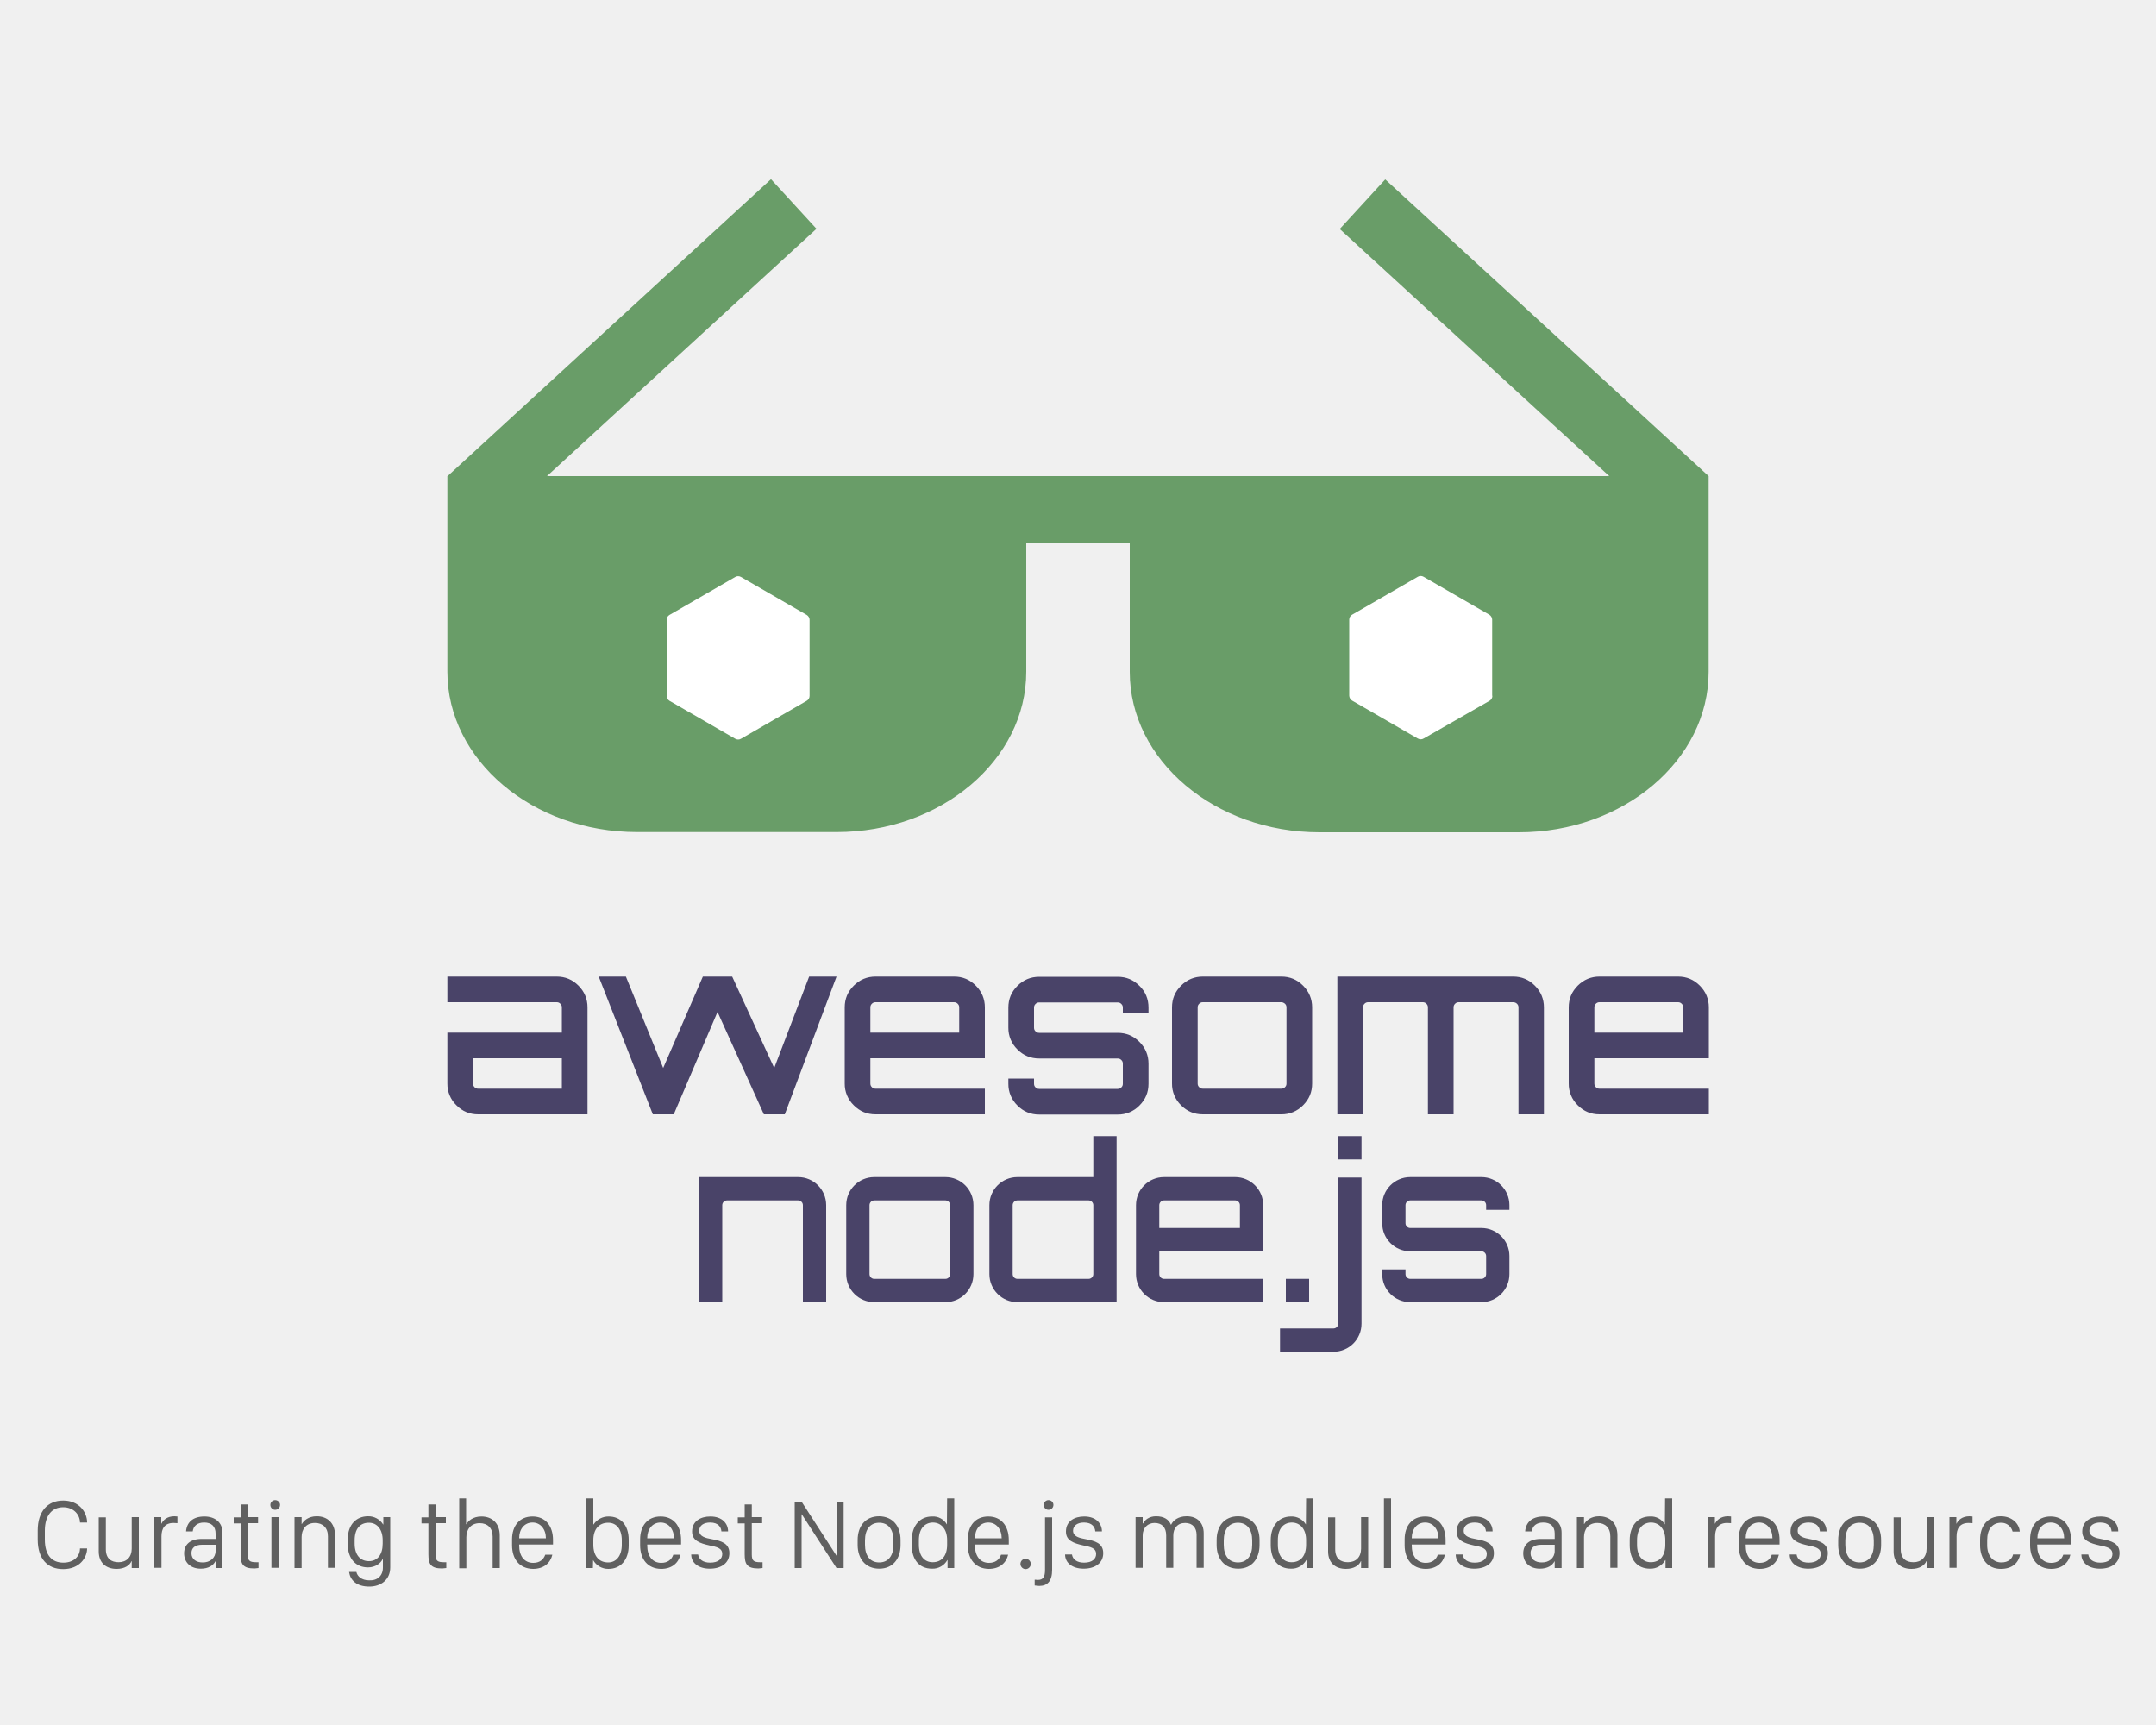
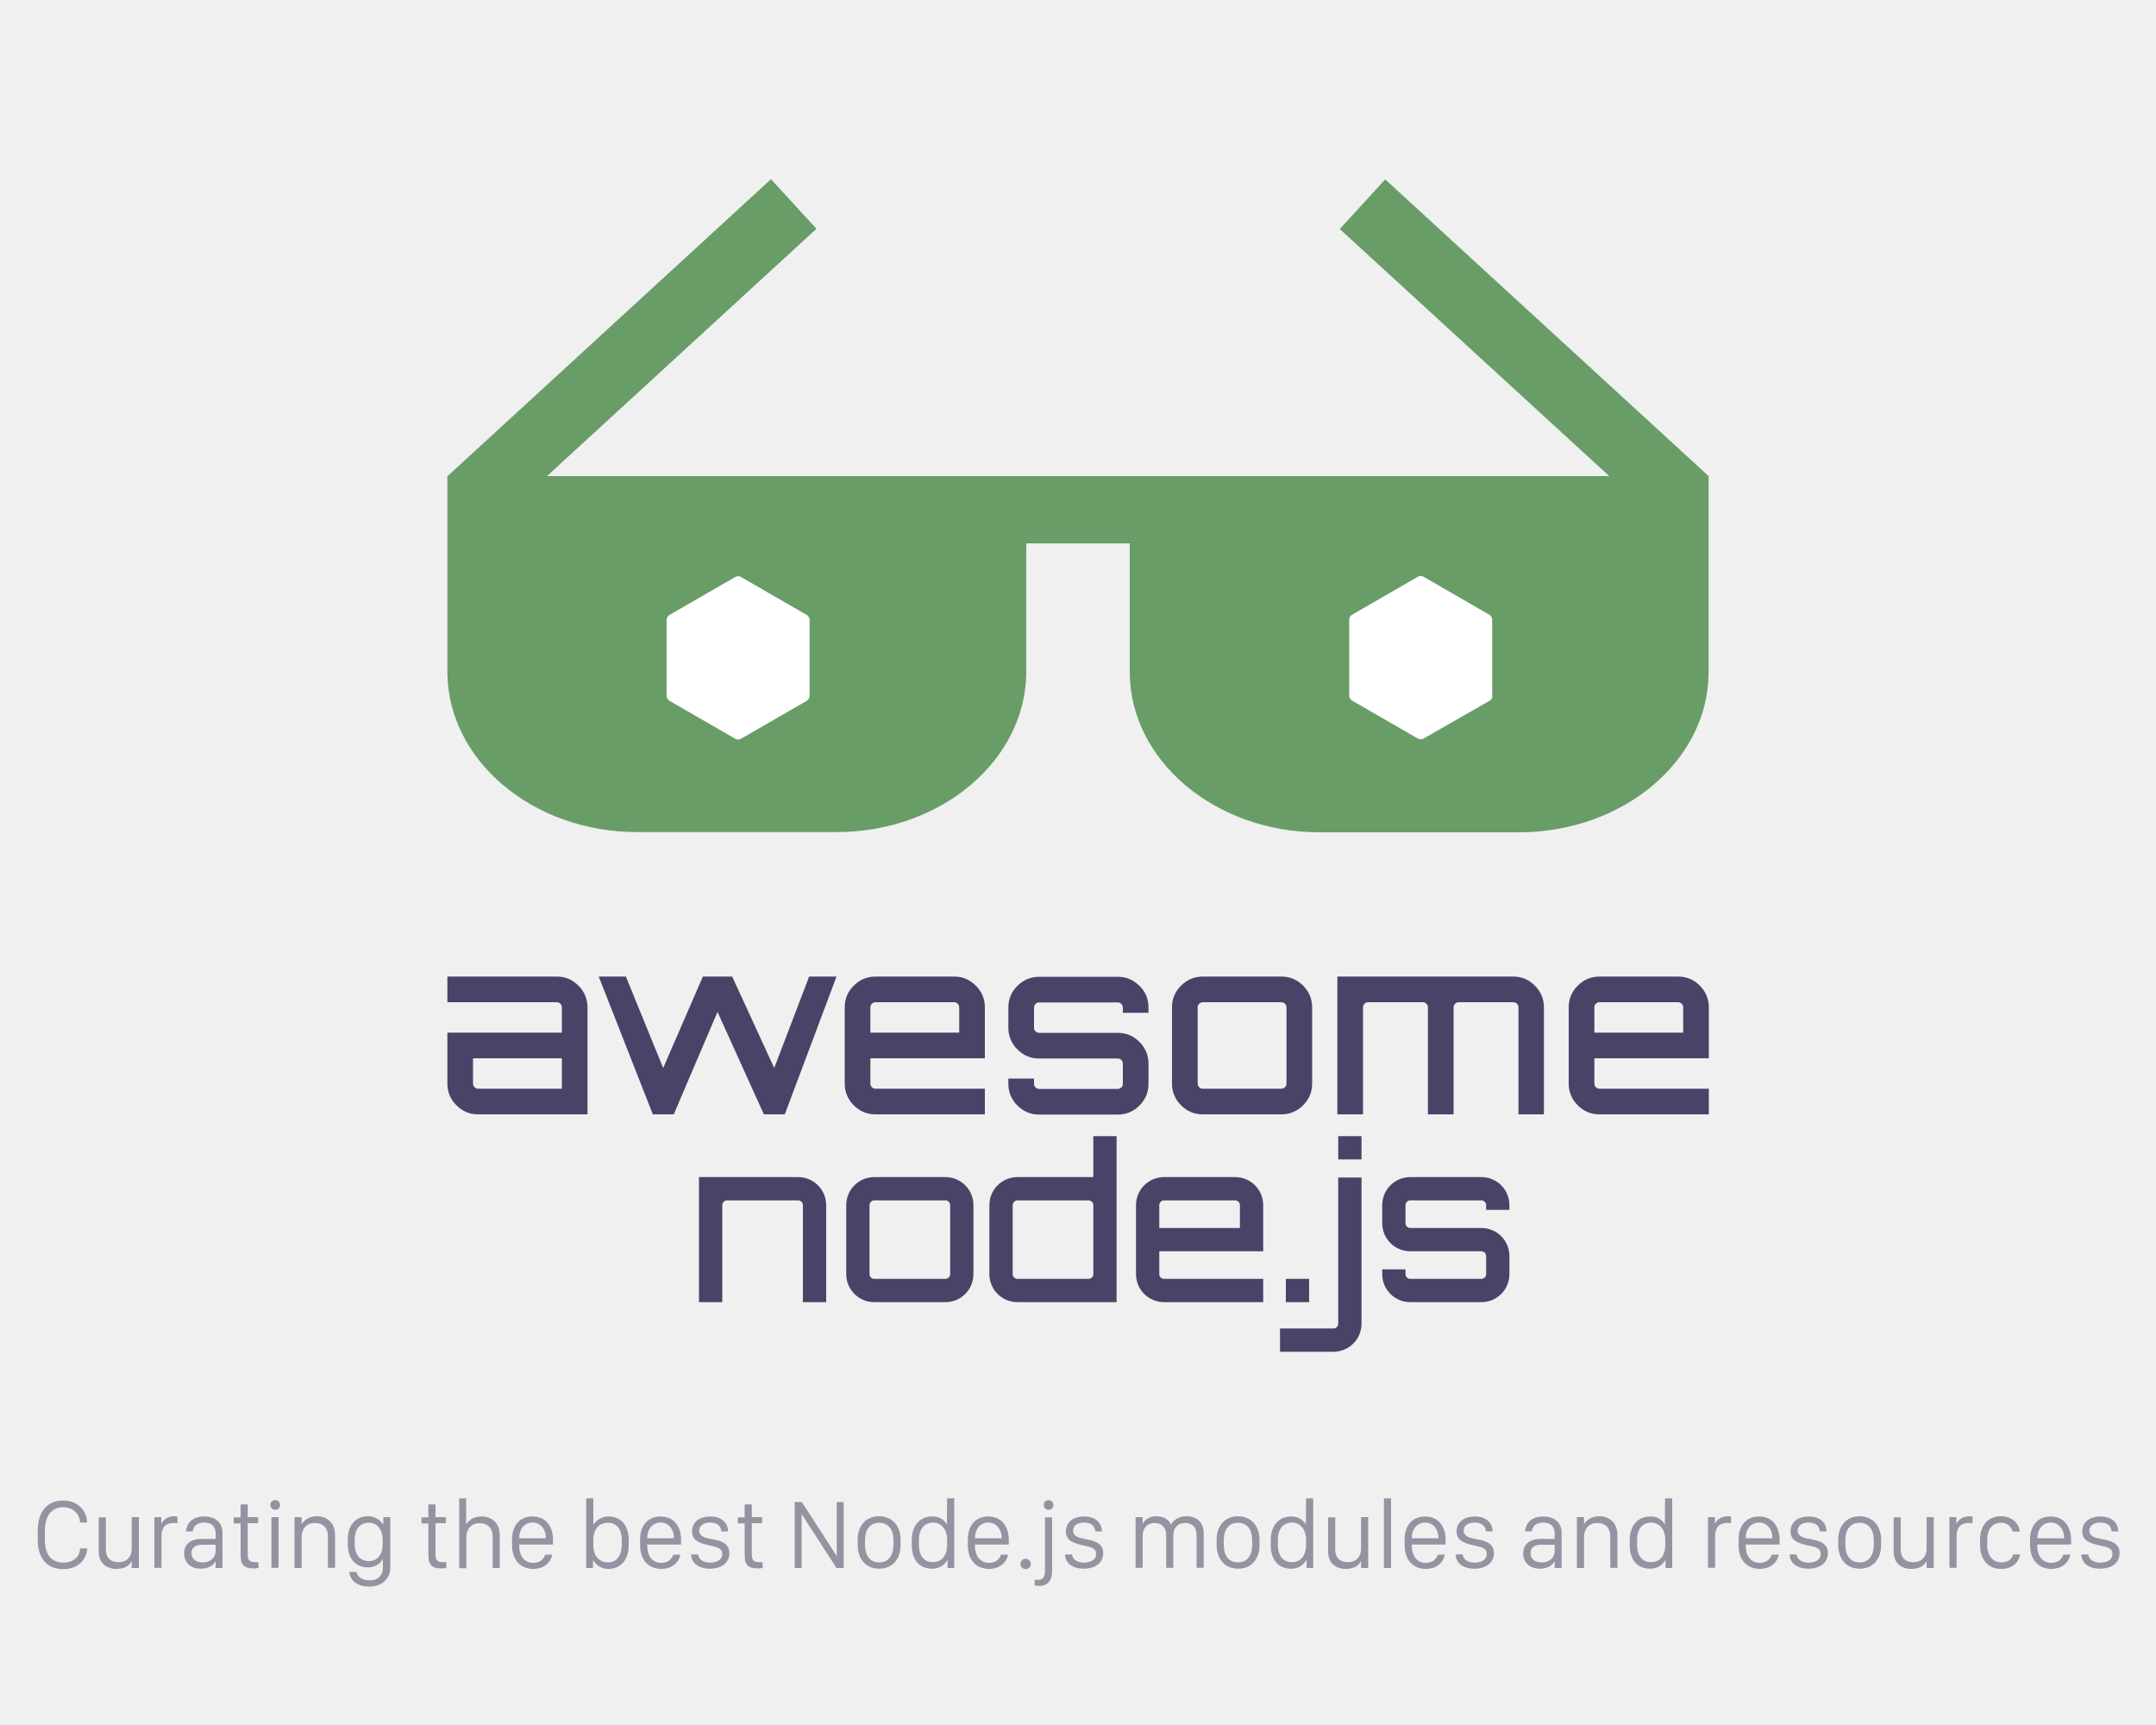
<svg xmlns="http://www.w3.org/2000/svg" viewBox="-178.3 -166.8 1000 800">
  <path fill="#494368" d="M79.9 286.1c4 0 7.3 1.4 10.1 4.2 2.8 2.8 4.2 6.2 4.2 10.1V350H43.5c-4 0-7.3-1.4-10.1-4.2a13.8 13.8 0 0 1-4.2-10.1v-23.6h53.1v-11.7c0-.7-.2-1.2-.7-1.7-.5-.5-1-.7-1.7-.7H29.2v-11.9h50.7zm2.4 52V324H41.1v11.7c0 .7.2 1.2.7 1.7.5.5 1 .7 1.7.7h38.8zm114.7-52h12.7l-24 63.9H176l-21.5-47.5-20.3 47.5-.2-.1.1.1h-9.6l-25.1-63.9H112l17.3 42.4 18.4-42.4h13.6l19.5 42.4 16.2-42.4zm67.2 0c4 0 7.3 1.4 10.1 4.2 2.8 2.8 4.2 6.2 4.2 10.1V324h-53.1v11.7c0 .7.2 1.2.7 1.7.5.5 1 .7 1.7.7h50.7V350h-50.7c-4 0-7.3-1.4-10.1-4.2a13.8 13.8 0 0 1-4.2-10.1v-35.3c0-4 1.4-7.3 4.2-10.1 2.8-2.8 6.2-4.2 10.1-4.2h36.4zm-38.8 26h41.2v-11.7c0-.7-.2-1.2-.7-1.7-.5-.5-1-.7-1.7-.7h-36.4c-.7 0-1.2.2-1.7.7-.5.5-.7 1-.7 1.7v11.7zm129-11.6v2.4h-11.9v-2.4c0-.7-.2-1.2-.7-1.7-.5-.5-1-.7-1.7-.7h-36.4c-.7 0-1.2.2-1.7.7-.5.5-.7 1-.7 1.7v9.3c0 .7.2 1.2.7 1.7.5.5 1 .7 1.7.7h36.4c4 0 7.3 1.4 10.1 4.2 2.8 2.8 4.2 6.2 4.2 10.1v9.3c0 4-1.4 7.3-4.2 10.1a13.8 13.8 0 0 1-10.1 4.2h-36.4c-4 0-7.3-1.4-10.1-4.2a13.8 13.8 0 0 1-4.2-10.1v-2.4h11.9v2.4c0 .7.2 1.2.7 1.7.5.5 1 .7 1.7.7h36.4c.7 0 1.2-.2 1.7-.7.5-.5.7-1 .7-1.7v-9.3c0-.7-.2-1.2-.7-1.7-.5-.5-1-.7-1.7-.7h-36.4c-4 0-7.3-1.4-10.1-4.2a13.8 13.8 0 0 1-4.2-10.1v-9.3c0-4 1.4-7.3 4.2-10.1 2.8-2.8 6.2-4.2 10.1-4.2h36.4c4 0 7.3 1.4 10.1 4.2 2.8 2.7 4.2 6.1 4.2 10.1zm25.2-14.4H416c4 0 7.3 1.4 10.1 4.2 2.8 2.8 4.2 6.2 4.2 10.1v35.3c0 4-1.4 7.3-4.2 10.1A13.8 13.8 0 0 1 416 350h-36.4c-4 0-7.3-1.4-10.1-4.2a13.8 13.8 0 0 1-4.2-10.1v-35.3c0-4 1.4-7.3 4.2-10.1 2.8-2.8 6.2-4.2 10.1-4.2zM416 298h-36.4c-.7 0-1.2.2-1.7.7-.5.5-.7 1-.7 1.7v35.3c0 .7.2 1.2.7 1.7.5.5 1 .7 1.7.7H416c.7 0 1.2-.2 1.7-.7.5-.5.7-1 .7-1.7v-35.3c0-.7-.2-1.2-.7-1.7-.5-.4-1-.7-1.7-.7zm107.5-11.9c4 0 7.3 1.4 10.1 4.2 2.8 2.8 4.2 6.2 4.2 10.1V350H526v-49.6c0-.7-.2-1.2-.7-1.7-.5-.5-1.1-.7-1.8-.7h-25.2c-.7 0-1.2.2-1.7.7-.5.5-.7 1-.7 1.7V350H484v-49.6c0-.7-.2-1.2-.7-1.7-.5-.5-1-.7-1.7-.7h-25.3c-.7 0-1.2.2-1.7.7-.5.5-.7 1-.7 1.7V350H442v-63.9h81.5zm76.5 0c4 0 7.3 1.4 10.1 4.2 2.8 2.8 4.2 6.2 4.2 10.1V324h-53.1v11.7c0 .7.2 1.2.7 1.7.5.5 1 .7 1.7.7h50.7V350h-50.7c-4 0-7.3-1.4-10.1-4.2a13.8 13.8 0 0 1-4.2-10.1v-35.3c0-4 1.4-7.3 4.2-10.1 2.8-2.8 6.2-4.2 10.1-4.2H600zm-38.8 26h41.2v-11.7c0-.7-.2-1.2-.7-1.7-.5-.5-1-.7-1.7-.7h-36.4c-.7 0-1.2.2-1.7.7-.5.5-.7 1-.7 1.7v11.7z" />
  <path fill="#699D68" d="M614.2 54l-150-137.6-21.1 23L568.1 54H75.4l125-114.7-21.1-23L29.3 54h-.1v90.7c0 41 39.5 74.4 88 74.4h92.5c48.5 0 88-33.4 88-74.4V85.2h48v59.6c0 41 39.5 74.4 88 74.4h92.5c48.5 0 88-33.4 88-74.4V54z" />
  <g fill="#494368">
    <path d="M204.9 392.1v45h-10.8v-45c0-1.2-1-2.2-2.2-2.2h-33c-1.2 0-2.2 1-2.2 2.2v45h-10.8v-58h46a13 13 0 0 1 13 13zm55.3-13a13 13 0 0 1 13 13v32a13 13 0 0 1-13 13h-33a13 13 0 0 1-13-13v-32a13 13 0 0 1 13-13h33zm-33 10.8c-1.2 0-2.2 1-2.2 2.2v32c0 1.2 1 2.2 2.2 2.2h33c1.2 0 2.2-1 2.2-2.2v-32c0-1.2-1-2.2-2.2-2.2h-33zm112.4-29.8v77h-46a13 13 0 0 1-13-13v-32a13 13 0 0 1 13-13h35.2v-19h10.8zm-13 66.2c1.2 0 2.2-1 2.2-2.2v-32c0-1.2-1-2.2-2.2-2.2h-33c-1.2 0-2.2 1-2.2 2.2v32c0 1.2 1 2.2 2.2 2.2h33zm81-34.2v21.4h-48.2v10.6c0 1.2 1 2.2 2.2 2.2h46v10.8h-46a13 13 0 0 1-13-13v-32a13 13 0 0 1 13-13h33a13 13 0 0 1 13 13zm-10.8 10.6v-10.6c0-1.2-1-2.2-2.2-2.2h-33c-1.2 0-2.2 1-2.2 2.2v10.6h37.4zm32.1 34.4h-10.8v-10.8h10.8v10.8z" />
    <path d="M453.2 415.1v32a13 13 0 0 1-13 13h-24.8v-10.8h24.8c1.2 0 2.2-1 2.2-2.2v-67.8h10.8v35.8zm0-55v10.8h-10.8v-10.8h10.8zm68.6 34.2H511v-2.2c0-1.2-1-2.2-2.2-2.2h-33c-1.2 0-2.2 1-2.2 2.2v8.4c0 1.2 1 2.2 2.2 2.2h33a13 13 0 0 1 13 13v8.4a13 13 0 0 1-13 13h-33a13 13 0 0 1-13-13v-2.2h10.8v2.2c0 1.2 1 2.2 2.2 2.2h33c1.2 0 2.2-1 2.2-2.2v-8.4c0-1.2-1-2.2-2.2-2.2h-33a13 13 0 0 1-13-13v-8.4a13 13 0 0 1 13-13h33a13 13 0 0 1 13 13v2.2z" />
  </g>
  <path fill="#FFF" fill-rule="evenodd" d="M197.2 155.9c0 1-.5 1.8-1.3 2.3l-30.5 17.6c-.8.5-1.8.5-2.7 0l-30.5-17.6a2.8 2.8 0 0 1-1.3-2.3v-35.2c0-1 .5-1.8 1.3-2.3l30.5-17.6c.8-.5 1.9-.5 2.7 0l30.5 17.6c.8.5 1.3 1.4 1.3 2.3v35.2zm316.7 0c0 1-.5 1.8-1.3 2.3L482 175.7c-.8.5-1.8.5-2.7 0l-30.5-17.6a2.8 2.8 0 0 1-1.3-2.3v-35.2c0-1 .5-1.8 1.3-2.3l30.5-17.6c.8-.5 1.9-.5 2.7 0l30.5 17.6c.8.5 1.3 1.4 1.3 2.3v35.3z" clip-rule="evenodd" />
  <path fill="none" d="M-178.3 528.1h1000v52.5h-1000z" clip-rule="evenodd" />
-   <path d="M-157.5 547.2c0 7.3 3.3 10.7 8.6 10.7 5 0 7.7-3.1 7.7-6.6h3.3c0 4.2-3.4 9.6-11.1 9.6-7.3 0-11.8-4.8-11.8-13.7V543c0-8.9 4.6-13.9 11.8-13.9 7.4 0 11.1 5.4 11.1 10.2h-3.3c0-3.4-2.7-7.1-7.8-7.1s-8.5 3.7-8.5 10.9v4.1zm43.6 13.2h-3.3v-3.2h-.1c-.8 1.9-3.1 3.6-6.9 3.6-4.9 0-8.3-2.8-8.3-8.1v-15.8h3.3v14.8c0 4.4 2.6 6 5.9 6 3.7 0 6.1-2.4 6.1-6.3v-14.6h3.3v23.6zm7.1-23.6h3.3v3h.1c.7-1.5 2.5-3.4 6-3.4l1.4.1v3.1l-1.8-.1c-4.2 0-5.6 2.7-5.6 6.2v14.6h-3.3v-23.5zm21.6 23.9c-4.6 0-7.7-2.8-7.7-7.1 0-4.1 2.8-6.7 8.2-6.7h6.4v-2.5c0-3.3-1.9-5.1-5.3-5.1-3.2 0-5 1.6-5.3 4.1H-92c.3-4.1 3.1-6.9 8.5-6.9 4.9 0 8.4 2.7 8.4 7.5v16.4h-3.2v-3.1h-.1c-1 1.9-3.2 3.4-6.8 3.4zm6.9-8.2v-2.9h-6.3c-3.4 0-4.9 1.6-4.9 3.9 0 2.9 2.4 4.3 5.1 4.3 3.5.1 6.1-2.1 6.1-5.3zm11.6-21.6h3.3v5.9h4.8v2.8h-4.8v14.5c0 2.9.9 3.6 3.9 3.6h1.1v2.7l-1.9.2c-5.4 0-6.4-2.1-6.4-6.6v-14.3h-3.2v-2.8h3.2v-6zm16-2c1.3 0 2.3 1 2.3 2.2 0 1.3-1 2.3-2.3 2.3-1.2 0-2.2-1-2.2-2.3 0-1.2 1-2.2 2.2-2.2zm-1.7 7.9h3.3v23.5h-3.3v-23.5zm10.7 0h3.3v3.2h.1c.9-1.6 3.1-3.6 6.9-3.6 4.9 0 8.5 3.1 8.5 8.8v15.1h-3.3v-14.6c0-4-2.4-6.2-6-6.2-4.3 0-6.2 3.1-6.2 6.5v14.4h-3.3v-23.6zm41 23.4v-4h-.1c-.9 2-3.4 3.9-6.8 3.9-5.5 0-9.4-3.8-9.4-10.8v-2.2c0-6.9 4-10.7 9.4-10.7a8 8 0 0 1 7 3.8h.1v-3.4h3.2v23.3c0 5.8-4.4 8.9-9.7 8.9-5.9 0-8.8-2.9-9.4-6.8h3.4c.4 2 2.4 3.9 5.9 3.9 3.8.2 6.4-2.1 6.4-5.9zm-13.1-12.7v1.6c0 5.1 2.5 8.1 6.6 8.1s6.4-3.2 6.4-8.1v-1.6c0-4.9-2.5-8.1-6.4-8.1-4.1 0-6.6 2.8-6.6 8.1zm34.2-16.6h3.3v5.9h4.8v2.8h-4.8v14.5c0 2.9.9 3.6 3.9 3.6h1.1v2.7l-1.9.2c-5.4 0-6.4-2.1-6.4-6.6v-14.3h-3.2v-2.8h3.2v-6zm14.2-2.8h3.3v12h.1c.9-1.6 3.1-3.6 7-3.6 4.9 0 8.5 3.1 8.5 8.8v15.1h-3.3v-14.6c0-4-2.4-6.2-6-6.2-4.3 0-6.2 3.1-6.2 6.5v14.4h-3.3v-32.4zm24.6 21.7v-2.7c0-6.2 3.4-10.6 9.5-10.6 6 0 9.5 4.4 9.5 10.9v2.1H62.5v.5c0 4.8 2.4 8 6.5 8 3 0 4.8-1.5 5.6-3.8h3.3c-.9 3.8-3.9 6.6-9 6.6-6.1-.1-9.7-4.4-9.7-11zm15.7-3.2c0-4.2-2.5-7.3-6.2-7.3-3.8 0-6.2 3.1-6.2 7.2v.1h12.4zm21.9 10.1l-.1 3.7h-3.1v-32.3h3.3v12.1h.1a8.3 8.3 0 0 1 7-3.7c5.5 0 9.3 3.9 9.3 10.8v2.6c0 6.8-3.8 10.9-9.4 10.9a8 8 0 0 1-7.1-4.1zm13.3-7.1v-2.1c0-5.3-2.6-8.1-6.3-8.1-4.3 0-6.9 3-6.9 8.1v2.1c0 5.2 2.6 8.2 6.9 8.2 3.6 0 6.3-2.9 6.3-8.2zm8.5.2v-2.7c0-6.2 3.4-10.6 9.5-10.6 6 0 9.5 4.4 9.5 10.9v2.1h-15.7v.5c0 4.8 2.4 8 6.5 8 3 0 4.8-1.5 5.6-3.8h3.3c-.9 3.8-3.9 6.6-9 6.6-6.1-.1-9.7-4.4-9.7-11zm15.7-3.2c0-4.2-2.5-7.3-6.2-7.3-3.8 0-6.2 3.1-6.2 7.2v.1h12.4zm16.9-10.1c5.5 0 8.2 3.3 8.2 6.9h-3.1c-.1-1.8-1.3-4.1-5.2-4.1-2.9 0-5.1 1.3-5.1 3.8 0 2.7 3 3.4 5.8 3.9 4.4.8 8.2 1.9 8.2 6.5s-3.8 7.2-9.1 7.2c-5.1 0-8.6-2.6-8.6-6.6h3.2c.3 2.2 2.2 3.8 5.6 3.8 3.8 0 5.6-1.8 5.6-4 0-2.8-2.6-3.3-6-4-4.4-1-8-2.2-8-6.4 0-4.9 4-7 8.5-7zm15.9-5.6h3.3v5.9h4.8v2.8h-4.8v14.5c0 2.9.9 3.6 3.9 3.6h1.1v2.7l-1.9.2c-5.4 0-6.4-2.1-6.4-6.6v-14.3h-3.2v-2.8h3.2v-6zm23.2 29.5v-30.6h3.3l16.1 24.9h.1v-24.9h3.2v30.6h-3.3l-16.1-24.9h-.1v24.9h-3.2zm49.1-13v2.3c0 6.3-3.5 11-9.9 11s-10-4.7-10-11v-2.3c0-6.3 3.5-11 10-11 6.4.1 9.9 4.7 9.9 11zm-16.5.2v2c0 5.1 2.4 8.2 6.6 8.2 4.2 0 6.6-3.1 6.6-8.2v-2c0-5.1-2.4-8.2-6.6-8.2-4.2 0-6.6 3.1-6.6 8.2zm38-7.4l.1-12.1h3.3v32.3h-3.1v-3.7h-.1a7.8 7.8 0 0 1-7.1 4c-6.1 0-9.4-4.4-9.4-10.9v-2.4c0-6.4 3.6-10.9 9.4-10.9a7.4 7.4 0 0 1 6.9 3.7zm-13 7.3v2.1c0 5.4 2.7 8.1 6.4 8.1 4.2 0 6.7-3 6.7-8.1v-2.2c0-4.9-2.6-8.1-6.7-8.1-3.6.1-6.4 2.7-6.4 8.2zm22.7 2.3v-2.7c0-6.2 3.4-10.6 9.5-10.6 6 0 9.5 4.4 9.5 10.9v2.1h-15.7v.5c0 4.8 2.4 8 6.5 8 3 0 4.8-1.5 5.6-3.8h3.3c-.9 3.8-3.9 6.6-9 6.6-6.1-.1-9.7-4.4-9.7-11zm15.7-3.2c0-4.2-2.5-7.3-6.2-7.3-3.8 0-6.2 3.1-6.2 7.2v.1h12.4zm11.1 9.5c1.3 0 2.4 1.1 2.4 2.4 0 1.3-1.1 2.4-2.4 2.4s-2.4-1.1-2.4-2.4c0-1.4 1.1-2.4 2.4-2.4zm12.3 5.1c0 5.3-2.2 7.5-6 7.5l-2.1-.2v-2.7l1.5.1c2.5 0 3.3-1.5 3.3-4.7v-24.3h3.3v24.3zm-1.7-32.3c1.3 0 2.3 1 2.3 2.2 0 1.3-1 2.3-2.3 2.3-1.2 0-2.2-1-2.2-2.3 0-1.2 1-2.2 2.2-2.2zm16.6 7.6c5.5 0 8.2 3.3 8.2 6.9h-3.1c-.1-1.8-1.3-4.1-5.2-4.1-2.9 0-5.1 1.3-5.1 3.8 0 2.7 3 3.4 5.8 3.9 4.4.8 8.2 1.9 8.2 6.5s-3.8 7.2-9.1 7.2c-5.1 0-8.6-2.6-8.6-6.6h3.2c.3 2.2 2.2 3.8 5.6 3.8 3.8 0 5.6-1.8 5.6-4 0-2.8-2.6-3.3-6-4-4.4-1-8-2.2-8-6.4 0-4.9 4-7 8.5-7zm23.8.3h3.3v2.9h.2c.8-1.6 2.8-3.3 6-3.3 3.7 0 5.9 1.5 6.9 3.9h.1c.9-2 3.3-3.9 7.2-3.9 4.9 0 7.9 3 7.9 7.9v16h-3.3V545c0-3.2-1.8-5.5-5.3-5.5-3.6 0-5.5 2.5-5.5 5.8v15h-3.3v-15c0-3.8-2-5.8-5.4-5.8-3.1 0-5.5 2.2-5.5 5.8v15h-3.3v-23.5zm57.5 10.6v2.3c0 6.3-3.5 11-9.9 11s-10-4.7-10-11v-2.3c0-6.3 3.5-11 10-11 6.3.1 9.9 4.7 9.9 11zm-16.6.2v2c0 5.1 2.4 8.2 6.6 8.2 4.2 0 6.6-3.1 6.6-8.2v-2c0-5.1-2.4-8.2-6.6-8.2-4.2 0-6.6 3.1-6.6 8.2zm38.1-7.4l.1-12.1h3.3v32.3h-3.1v-3.7h-.1a7.8 7.8 0 0 1-7.1 4c-6.1 0-9.4-4.4-9.4-10.9v-2.4c0-6.4 3.6-10.9 9.4-10.9a7.7 7.7 0 0 1 6.9 3.7zm-13 7.3v2.1c0 5.4 2.7 8.1 6.4 8.1 4.2 0 6.7-3 6.7-8.1v-2.2c0-4.9-2.6-8.1-6.7-8.1-3.7.1-6.4 2.7-6.4 8.2zm41.9 12.9H453v-3.2h-.1c-.8 1.9-3.1 3.6-6.9 3.6-4.9 0-8.3-2.8-8.3-8.1v-15.8h3.3v14.8c0 4.4 2.6 6 5.9 6 3.7 0 6.1-2.4 6.1-6.3v-14.6h3.3v23.6zm7.3-32.3h3.3v32.3h-3.3v-32.3zm9.6 21.7v-2.7c0-6.2 3.4-10.6 9.5-10.6 6 0 9.5 4.4 9.5 10.9v2.1h-15.7v.5c0 4.8 2.4 8 6.5 8 3 0 4.8-1.5 5.6-3.8h3.3c-.9 3.8-3.9 6.6-9 6.6-6.1-.1-9.7-4.4-9.7-11zm15.7-3.2c0-4.2-2.5-7.3-6.2-7.3-3.8 0-6.2 3.1-6.2 7.2v.1h12.4zm16.9-10.1c5.5 0 8.2 3.3 8.2 6.9h-3.1c-.1-1.8-1.3-4.1-5.2-4.1-2.9 0-5.1 1.3-5.1 3.8 0 2.7 3 3.4 5.8 3.9 4.4.8 8.2 1.9 8.2 6.5s-3.8 7.2-9.1 7.2c-5.1 0-8.6-2.6-8.6-6.6h3.2c.3 2.2 2.2 3.8 5.6 3.8 3.8 0 5.6-1.8 5.6-4 0-2.8-2.6-3.3-6-4-4.4-1-8-2.2-8-6.4 0-4.9 4.1-7 8.5-7zm30.1 24.2c-4.6 0-7.7-2.8-7.7-7.1 0-4.1 2.8-6.7 8.2-6.7h6.4v-2.5c0-3.3-1.9-5.1-5.3-5.1-3.2 0-5 1.6-5.3 4.1h-3.1c.3-4.1 3.1-6.9 8.5-6.9 4.9 0 8.4 2.7 8.4 7.5v16.4h-3.2v-3.1h-.1c-1 1.9-3.2 3.4-6.8 3.4zm6.9-8.2v-2.9h-6.3c-3.4 0-4.9 1.6-4.9 3.9 0 2.9 2.4 4.3 5.1 4.3 3.5.1 6.1-2.1 6.1-5.3zm10.3-15.7h3.3v3.2h.1c.9-1.6 3.1-3.6 6.9-3.6 4.9 0 8.5 3.1 8.5 8.8v15.1h-3.3v-14.6c0-4-2.4-6.2-6-6.2-4.3 0-6.2 3.1-6.2 6.5v14.4h-3.3v-23.6zm40.8 3.4l.1-12.1h3.3v32.3h-3.1v-3.7h-.1a7.8 7.8 0 0 1-7.1 4c-6.1 0-9.4-4.4-9.4-10.9v-2.4c0-6.4 3.6-10.9 9.4-10.9a7.4 7.4 0 0 1 6.9 3.7zm-12.9 7.3v2.1c0 5.4 2.7 8.1 6.4 8.1 4.2 0 6.7-3 6.7-8.1v-2.2c0-4.9-2.6-8.1-6.7-8.1-3.7.1-6.4 2.7-6.4 8.2zm32.8-10.7h3.3v3h.1c.7-1.5 2.5-3.4 6-3.4l1.4.1v3.1l-1.8-.1c-4.2 0-5.6 2.7-5.6 6.2v14.6h-3.3v-23.5zm14.3 13v-2.7c0-6.2 3.4-10.6 9.5-10.6 6 0 9.5 4.4 9.5 10.9v2.1h-15.7v.5c0 4.8 2.4 8 6.5 8 3 0 4.8-1.5 5.6-3.8h3.3c-.9 3.8-3.9 6.6-9 6.6-6.1-.1-9.7-4.4-9.7-11zm15.7-3.2c0-4.2-2.5-7.3-6.2-7.3-3.8 0-6.2 3.1-6.2 7.2v.1h12.4zm16.9-10.1c5.5 0 8.2 3.3 8.2 6.9h-3.1c-.1-1.8-1.3-4.1-5.2-4.1-2.9 0-5.1 1.3-5.1 3.8 0 2.7 3 3.4 5.8 3.9 4.4.8 8.2 1.9 8.2 6.5s-3.8 7.2-9.1 7.2c-5.1 0-8.6-2.6-8.6-6.6h3.2c.3 2.2 2.2 3.8 5.6 3.8 3.8 0 5.6-1.8 5.6-4 0-2.8-2.6-3.3-6-4-4.4-1-8-2.2-8-6.4 0-4.9 4-7 8.5-7zm33.5 10.9v2.3c0 6.3-3.5 11-9.9 11s-10-4.7-10-11v-2.3c0-6.3 3.5-11 10-11 6.3.1 9.9 4.7 9.9 11zm-16.6.2v2c0 5.1 2.4 8.2 6.6 8.2 4.2 0 6.6-3.1 6.6-8.2v-2c0-5.1-2.4-8.2-6.6-8.2-4.2 0-6.6 3.1-6.6 8.2zm41 12.8h-3.3v-3.2h-.1c-.8 1.9-3.1 3.6-6.9 3.6-4.9 0-8.3-2.8-8.3-8.1v-15.8h3.3v14.8c0 4.4 2.6 6 5.9 6 3.7 0 6.1-2.4 6.1-6.3v-14.6h3.3v23.6zm7.2-23.6h3.3v3h.1c.7-1.5 2.5-3.4 6-3.4l1.4.1v3.1l-1.8-.1c-4.2 0-5.6 2.7-5.6 6.2v14.6h-3.3v-23.5zm14.3 10.4c0-6.4 3.6-10.8 9.6-10.8 5.4 0 8.6 3.6 8.8 7.1h-3.3a5.4 5.4 0 0 0-5.3-4.1c-4.1 0-6.5 3-6.5 8v2.4c0 4.8 2.6 8 6.6 8 3.2 0 5-1.7 5.4-3.7h3.3c-.8 3.8-3.5 6.7-9 6.7-6.1 0-9.6-4.7-9.6-11v-2.6zm23.2 2.6v-2.7c0-6.2 3.4-10.6 9.5-10.6 6 0 9.5 4.4 9.5 10.9v2.1h-15.7v.5c0 4.8 2.4 8 6.5 8 3 0 4.8-1.5 5.6-3.8h3.3c-.9 3.8-3.9 6.6-9 6.6-6-.1-9.7-4.4-9.7-11zm15.8-3.2c0-4.2-2.5-7.3-6.2-7.3-3.8 0-6.2 3.1-6.2 7.2v.1h12.4zm16.9-10.1c5.5 0 8.2 3.3 8.2 6.9h-3.1c-.1-1.8-1.3-4.1-5.2-4.1-2.9 0-5.1 1.3-5.1 3.8 0 2.7 3 3.4 5.8 3.9 4.4.8 8.2 1.9 8.2 6.5s-3.8 7.2-9.1 7.2c-5.1 0-8.6-2.6-8.6-6.6h3.2c.3 2.2 2.2 3.8 5.6 3.8 3.8 0 5.6-1.8 5.6-4 0-2.8-2.6-3.3-6-4-4.4-1-8-2.2-8-6.4 0-4.9 4-7 8.5-7z" opacity=".6" />
+   <path d="M-157.5 547.2c0 7.3 3.3 10.7 8.6 10.7 5 0 7.7-3.1 7.7-6.6h3.3c0 4.2-3.4 9.6-11.1 9.6-7.3 0-11.8-4.8-11.8-13.7V543c0-8.9 4.6-13.9 11.8-13.9 7.4 0 11.1 5.4 11.1 10.2h-3.3c0-3.4-2.7-7.1-7.8-7.1s-8.5 3.7-8.5 10.9v4.1zm43.6 13.2h-3.3v-3.2h-.1c-.8 1.9-3.1 3.6-6.9 3.6-4.9 0-8.3-2.8-8.3-8.1v-15.8h3.3v14.8c0 4.4 2.6 6 5.9 6 3.7 0 6.1-2.4 6.1-6.3v-14.6h3.3v23.6zm7.1-23.6h3.3v3h.1c.7-1.5 2.5-3.4 6-3.4l1.4.1v3.1l-1.8-.1c-4.2 0-5.6 2.7-5.6 6.2v14.6h-3.3v-23.5zm21.6 23.9c-4.6 0-7.7-2.8-7.7-7.1 0-4.1 2.8-6.7 8.2-6.7h6.4v-2.5c0-3.3-1.9-5.1-5.3-5.1-3.2 0-5 1.6-5.3 4.1H-92c.3-4.1 3.1-6.9 8.5-6.9 4.9 0 8.4 2.7 8.4 7.5v16.4h-3.2v-3.1h-.1c-1 1.9-3.2 3.4-6.8 3.4zm6.9-8.2v-2.9h-6.3c-3.4 0-4.9 1.6-4.9 3.9 0 2.9 2.4 4.3 5.1 4.3 3.5.1 6.1-2.1 6.1-5.3zm11.6-21.6h3.3v5.9h4.8v2.8h-4.8v14.5c0 2.9.9 3.6 3.9 3.6h1.1v2.7l-1.9.2c-5.4 0-6.4-2.1-6.4-6.6v-14.3h-3.2v-2.8h3.2v-6zm16-2c1.3 0 2.3 1 2.3 2.2 0 1.3-1 2.3-2.3 2.3-1.2 0-2.2-1-2.2-2.3 0-1.2 1-2.2 2.2-2.2zm-1.7 7.9h3.3v23.5h-3.3v-23.5zm10.7 0h3.3v3.2h.1c.9-1.6 3.1-3.6 6.9-3.6 4.9 0 8.5 3.1 8.5 8.8v15.1h-3.3v-14.6c0-4-2.4-6.2-6-6.2-4.3 0-6.2 3.1-6.2 6.5v14.4h-3.3v-23.6zm41 23.4v-4h-.1c-.9 2-3.4 3.9-6.8 3.9-5.5 0-9.4-3.8-9.4-10.8v-2.2c0-6.9 4-10.7 9.4-10.7a8 8 0 0 1 7 3.8h.1v-3.4h3.2v23.3c0 5.8-4.4 8.9-9.7 8.9-5.9 0-8.8-2.9-9.4-6.8h3.4c.4 2 2.4 3.9 5.9 3.9 3.8.2 6.4-2.1 6.4-5.9zm-13.1-12.7v1.6c0 5.1 2.5 8.1 6.6 8.1s6.4-3.2 6.4-8.1v-1.6c0-4.9-2.5-8.1-6.4-8.1-4.1 0-6.6 2.8-6.6 8.1zm34.2-16.6h3.3v5.9h4.8v2.8h-4.8v14.5c0 2.9.9 3.6 3.9 3.6h1.1v2.7l-1.9.2c-5.4 0-6.4-2.1-6.4-6.6v-14.3h-3.2v-2.8h3.2v-6zm14.2-2.8h3.3v12h.1c.9-1.6 3.1-3.6 7-3.6 4.9 0 8.5 3.1 8.5 8.8v15.1h-3.3v-14.6c0-4-2.4-6.2-6-6.2-4.3 0-6.2 3.1-6.2 6.5v14.4h-3.3v-32.4zm24.6 21.7v-2.7c0-6.2 3.4-10.6 9.5-10.6 6 0 9.5 4.4 9.5 10.9v2.1H62.5v.5c0 4.8 2.4 8 6.5 8 3 0 4.8-1.5 5.6-3.8h3.3c-.9 3.8-3.9 6.6-9 6.6-6.1-.1-9.7-4.4-9.7-11zm15.7-3.2c0-4.2-2.5-7.3-6.2-7.3-3.8 0-6.2 3.1-6.2 7.2v.1h12.4zm21.9 10.1l-.1 3.7h-3.1v-32.3h3.3v12.1h.1a8.3 8.3 0 0 1 7-3.7c5.5 0 9.3 3.9 9.3 10.8v2.6c0 6.8-3.8 10.9-9.4 10.9a8 8 0 0 1-7.1-4.1zm13.3-7.1v-2.1c0-5.3-2.6-8.1-6.3-8.1-4.3 0-6.9 3-6.9 8.1v2.1c0 5.2 2.6 8.2 6.9 8.2 3.6 0 6.3-2.9 6.3-8.2zm8.5.2v-2.7c0-6.2 3.4-10.6 9.5-10.6 6 0 9.5 4.4 9.5 10.9v2.1h-15.7v.5c0 4.8 2.4 8 6.5 8 3 0 4.8-1.5 5.6-3.8h3.3c-.9 3.8-3.9 6.6-9 6.6-6.1-.1-9.7-4.4-9.7-11zm15.7-3.2c0-4.2-2.5-7.3-6.2-7.3-3.8 0-6.2 3.1-6.2 7.2v.1h12.4zm16.9-10.1c5.5 0 8.2 3.3 8.2 6.9h-3.1c-.1-1.8-1.3-4.1-5.2-4.1-2.9 0-5.1 1.3-5.1 3.8 0 2.7 3 3.4 5.8 3.9 4.4.8 8.2 1.9 8.2 6.5s-3.8 7.2-9.1 7.2c-5.1 0-8.6-2.6-8.6-6.6h3.2c.3 2.2 2.2 3.8 5.6 3.8 3.8 0 5.6-1.8 5.6-4 0-2.8-2.6-3.3-6-4-4.4-1-8-2.2-8-6.4 0-4.9 4-7 8.5-7zm15.9-5.6h3.3v5.9h4.8v2.8h-4.8v14.5c0 2.9.9 3.6 3.9 3.6h1.1v2.7l-1.9.2c-5.4 0-6.4-2.1-6.4-6.6v-14.3h-3.2v-2.8h3.2v-6zm23.2 29.5v-30.6h3.3l16.1 24.9h.1v-24.9h3.2v30.6h-3.3l-16.1-24.9h-.1v24.9h-3.2zm49.1-13v2.3c0 6.3-3.5 11-9.9 11s-10-4.7-10-11v-2.3c0-6.3 3.5-11 10-11 6.4.1 9.9 4.7 9.9 11zm-16.5.2v2c0 5.1 2.4 8.2 6.6 8.2 4.2 0 6.6-3.1 6.6-8.2v-2c0-5.1-2.4-8.2-6.6-8.2-4.2 0-6.6 3.1-6.6 8.2zm38-7.4l.1-12.1h3.3v32.3h-3.1v-3.7h-.1a7.8 7.8 0 0 1-7.1 4c-6.1 0-9.4-4.4-9.4-10.9v-2.4c0-6.4 3.6-10.9 9.4-10.9a7.4 7.4 0 0 1 6.9 3.7zm-13 7.3v2.1c0 5.4 2.7 8.1 6.4 8.1 4.2 0 6.7-3 6.7-8.1v-2.2c0-4.9-2.6-8.1-6.7-8.1-3.6.1-6.4 2.7-6.4 8.2zm22.7 2.3v-2.7c0-6.2 3.4-10.6 9.5-10.6 6 0 9.5 4.4 9.5 10.9v2.1h-15.7v.5c0 4.8 2.4 8 6.5 8 3 0 4.8-1.5 5.6-3.8h3.3c-.9 3.8-3.9 6.6-9 6.6-6.1-.1-9.7-4.4-9.7-11zm15.7-3.2c0-4.2-2.5-7.3-6.2-7.3-3.8 0-6.2 3.1-6.2 7.2v.1h12.4zm11.1 9.5c1.3 0 2.4 1.1 2.4 2.4 0 1.3-1.1 2.4-2.4 2.4s-2.4-1.1-2.4-2.4c0-1.4 1.1-2.4 2.4-2.4zm12.3 5.1c0 5.3-2.2 7.5-6 7.5l-2.1-.2v-2.7l1.5.1c2.5 0 3.3-1.5 3.3-4.7v-24.3h3.3v24.3zm-1.7-32.3c1.3 0 2.3 1 2.3 2.2 0 1.3-1 2.3-2.3 2.3-1.2 0-2.2-1-2.2-2.3 0-1.2 1-2.2 2.2-2.2zm16.6 7.6c5.5 0 8.2 3.3 8.2 6.9h-3.1c-.1-1.8-1.3-4.1-5.2-4.1-2.9 0-5.1 1.3-5.1 3.8 0 2.7 3 3.4 5.8 3.9 4.4.8 8.2 1.9 8.2 6.5s-3.8 7.2-9.1 7.2c-5.1 0-8.6-2.6-8.6-6.6h3.2c.3 2.2 2.2 3.8 5.6 3.8 3.8 0 5.6-1.8 5.6-4 0-2.8-2.6-3.3-6-4-4.4-1-8-2.2-8-6.4 0-4.9 4-7 8.5-7zm23.8.3h3.3v2.9h.2c.8-1.6 2.8-3.3 6-3.3 3.7 0 5.9 1.5 6.9 3.9h.1c.9-2 3.3-3.9 7.2-3.9 4.9 0 7.9 3 7.9 7.9v16h-3.3V545c0-3.2-1.8-5.5-5.3-5.5-3.6 0-5.5 2.5-5.5 5.8v15h-3.3v-15c0-3.8-2-5.8-5.4-5.8-3.1 0-5.5 2.2-5.5 5.8v15h-3.3v-23.5zm57.5 10.6v2.3c0 6.3-3.5 11-9.9 11s-10-4.7-10-11v-2.3c0-6.3 3.5-11 10-11 6.3.1 9.9 4.7 9.9 11zm-16.6.2v2c0 5.1 2.4 8.2 6.6 8.2 4.2 0 6.6-3.1 6.6-8.2v-2c0-5.1-2.4-8.2-6.6-8.2-4.2 0-6.6 3.1-6.6 8.2zm38.1-7.4l.1-12.1h3.3v32.3h-3.1v-3.7h-.1a7.8 7.8 0 0 1-7.1 4c-6.1 0-9.4-4.4-9.4-10.9v-2.4c0-6.4 3.6-10.9 9.4-10.9a7.7 7.7 0 0 1 6.9 3.7zm-13 7.3v2.1c0 5.4 2.7 8.1 6.4 8.1 4.2 0 6.7-3 6.7-8.1v-2.2c0-4.9-2.6-8.1-6.7-8.1-3.7.1-6.4 2.7-6.4 8.2zm41.9 12.9H453v-3.2h-.1c-.8 1.9-3.1 3.6-6.9 3.6-4.9 0-8.3-2.8-8.3-8.1v-15.8h3.3v14.8c0 4.4 2.6 6 5.9 6 3.7 0 6.1-2.4 6.1-6.3v-14.6h3.3v23.6zm7.3-32.3h3.3v32.3h-3.3v-32.3zm9.6 21.7v-2.7c0-6.2 3.4-10.6 9.5-10.6 6 0 9.5 4.4 9.5 10.9v2.1h-15.7v.5c0 4.8 2.4 8 6.5 8 3 0 4.8-1.5 5.6-3.8h3.3c-.9 3.8-3.9 6.6-9 6.6-6.1-.1-9.7-4.4-9.7-11zm15.7-3.2c0-4.2-2.5-7.3-6.2-7.3-3.8 0-6.2 3.1-6.2 7.2v.1h12.4zm16.9-10.1c5.5 0 8.2 3.3 8.2 6.9h-3.1c-.1-1.8-1.3-4.1-5.2-4.1-2.9 0-5.1 1.3-5.1 3.8 0 2.7 3 3.4 5.8 3.9 4.4.8 8.2 1.9 8.2 6.5s-3.8 7.2-9.1 7.2c-5.1 0-8.6-2.6-8.6-6.6h3.2c.3 2.2 2.2 3.8 5.6 3.8 3.8 0 5.6-1.8 5.6-4 0-2.8-2.6-3.3-6-4-4.4-1-8-2.2-8-6.4 0-4.9 4.1-7 8.5-7zm30.1 24.2c-4.6 0-7.7-2.8-7.7-7.1 0-4.1 2.8-6.7 8.2-6.7h6.4v-2.5c0-3.3-1.9-5.1-5.3-5.1-3.2 0-5 1.6-5.3 4.1h-3.1c.3-4.1 3.1-6.9 8.5-6.9 4.9 0 8.4 2.7 8.4 7.5v16.4h-3.2v-3.1h-.1c-1 1.9-3.2 3.4-6.8 3.4zm6.9-8.2v-2.9h-6.3c-3.4 0-4.9 1.6-4.9 3.9 0 2.9 2.4 4.3 5.1 4.3 3.5.1 6.1-2.1 6.1-5.3zm10.3-15.7h3.3v3.2h.1c.9-1.6 3.1-3.6 6.9-3.6 4.9 0 8.5 3.1 8.5 8.8v15.1h-3.3v-14.6c0-4-2.4-6.2-6-6.2-4.3 0-6.2 3.1-6.2 6.5v14.4h-3.3v-23.6zm40.8 3.4l.1-12.1h3.3v32.3h-3.1v-3.7h-.1a7.8 7.8 0 0 1-7.1 4c-6.1 0-9.4-4.4-9.4-10.9v-2.4c0-6.4 3.6-10.9 9.4-10.9a7.4 7.4 0 0 1 6.9 3.7zm-12.9 7.3v2.1c0 5.4 2.7 8.1 6.4 8.1 4.2 0 6.7-3 6.7-8.1v-2.2c0-4.9-2.6-8.1-6.7-8.1-3.7.1-6.4 2.7-6.4 8.2zm32.8-10.7h3.3v3h.1c.7-1.5 2.5-3.4 6-3.4l1.4.1v3.1l-1.8-.1c-4.2 0-5.6 2.7-5.6 6.2v14.6h-3.3v-23.5zm14.3 13v-2.7c0-6.2 3.4-10.6 9.5-10.6 6 0 9.5 4.4 9.5 10.9v2.1h-15.7v.5c0 4.8 2.4 8 6.5 8 3 0 4.8-1.5 5.6-3.8h3.3c-.9 3.8-3.9 6.6-9 6.6-6.1-.1-9.7-4.4-9.7-11zm15.7-3.2c0-4.2-2.5-7.3-6.2-7.3-3.8 0-6.2 3.1-6.2 7.2v.1h12.4zm16.9-10.1c5.5 0 8.2 3.3 8.2 6.9h-3.1c-.1-1.8-1.3-4.1-5.2-4.1-2.9 0-5.1 1.3-5.1 3.8 0 2.7 3 3.4 5.8 3.9 4.4.8 8.2 1.9 8.2 6.5s-3.8 7.2-9.1 7.2c-5.1 0-8.6-2.6-8.6-6.6h3.2c.3 2.2 2.2 3.8 5.6 3.8 3.8 0 5.6-1.8 5.6-4 0-2.8-2.6-3.3-6-4-4.4-1-8-2.2-8-6.4 0-4.9 4-7 8.5-7zm33.5 10.9v2.3c0 6.3-3.5 11-9.9 11s-10-4.7-10-11v-2.3c0-6.3 3.5-11 10-11 6.3.1 9.9 4.7 9.9 11zm-16.6.2v2c0 5.1 2.4 8.2 6.6 8.2 4.2 0 6.6-3.1 6.6-8.2v-2c0-5.1-2.4-8.2-6.6-8.2-4.2 0-6.6 3.1-6.6 8.2zm41 12.8h-3.3v-3.2h-.1c-.8 1.9-3.1 3.6-6.9 3.6-4.9 0-8.3-2.8-8.3-8.1v-15.8h3.3v14.8c0 4.4 2.6 6 5.9 6 3.7 0 6.1-2.4 6.1-6.3v-14.6h3.3v23.6zm7.2-23.6h3.3v3h.1c.7-1.5 2.5-3.4 6-3.4l1.4.1v3.1l-1.8-.1c-4.2 0-5.6 2.7-5.6 6.2v14.6h-3.3v-23.5zm14.3 10.4c0-6.4 3.6-10.8 9.6-10.8 5.4 0 8.6 3.6 8.8 7.1h-3.3a5.4 5.4 0 0 0-5.3-4.1c-4.1 0-6.5 3-6.5 8v2.4c0 4.8 2.6 8 6.6 8 3.2 0 5-1.7 5.4-3.7h3.3c-.8 3.8-3.5 6.7-9 6.7-6.1 0-9.6-4.7-9.6-11v-2.6zm23.2 2.6v-2.7c0-6.2 3.4-10.6 9.5-10.6 6 0 9.5 4.4 9.5 10.9v2.1h-15.7v.5c0 4.8 2.4 8 6.5 8 3 0 4.8-1.5 5.6-3.8h3.3c-.9 3.8-3.9 6.6-9 6.6-6-.1-9.7-4.4-9.7-11zm15.8-3.2c0-4.2-2.5-7.3-6.2-7.3-3.8 0-6.2 3.1-6.2 7.2v.1h12.4zm16.9-10.1c5.5 0 8.2 3.3 8.2 6.9h-3.1c-.1-1.8-1.3-4.1-5.2-4.1-2.9 0-5.1 1.3-5.1 3.8 0 2.7 3 3.4 5.8 3.9 4.4.8 8.2 1.9 8.2 6.5s-3.8 7.2-9.1 7.2c-5.1 0-8.6-2.6-8.6-6.6h3.2c.3 2.2 2.2 3.8 5.6 3.8 3.8 0 5.6-1.8 5.6-4 0-2.8-2.6-3.3-6-4-4.4-1-8-2.2-8-6.4 0-4.9 4-7 8.5-7z" opacity=".9" fill="#888899" />
</svg>
